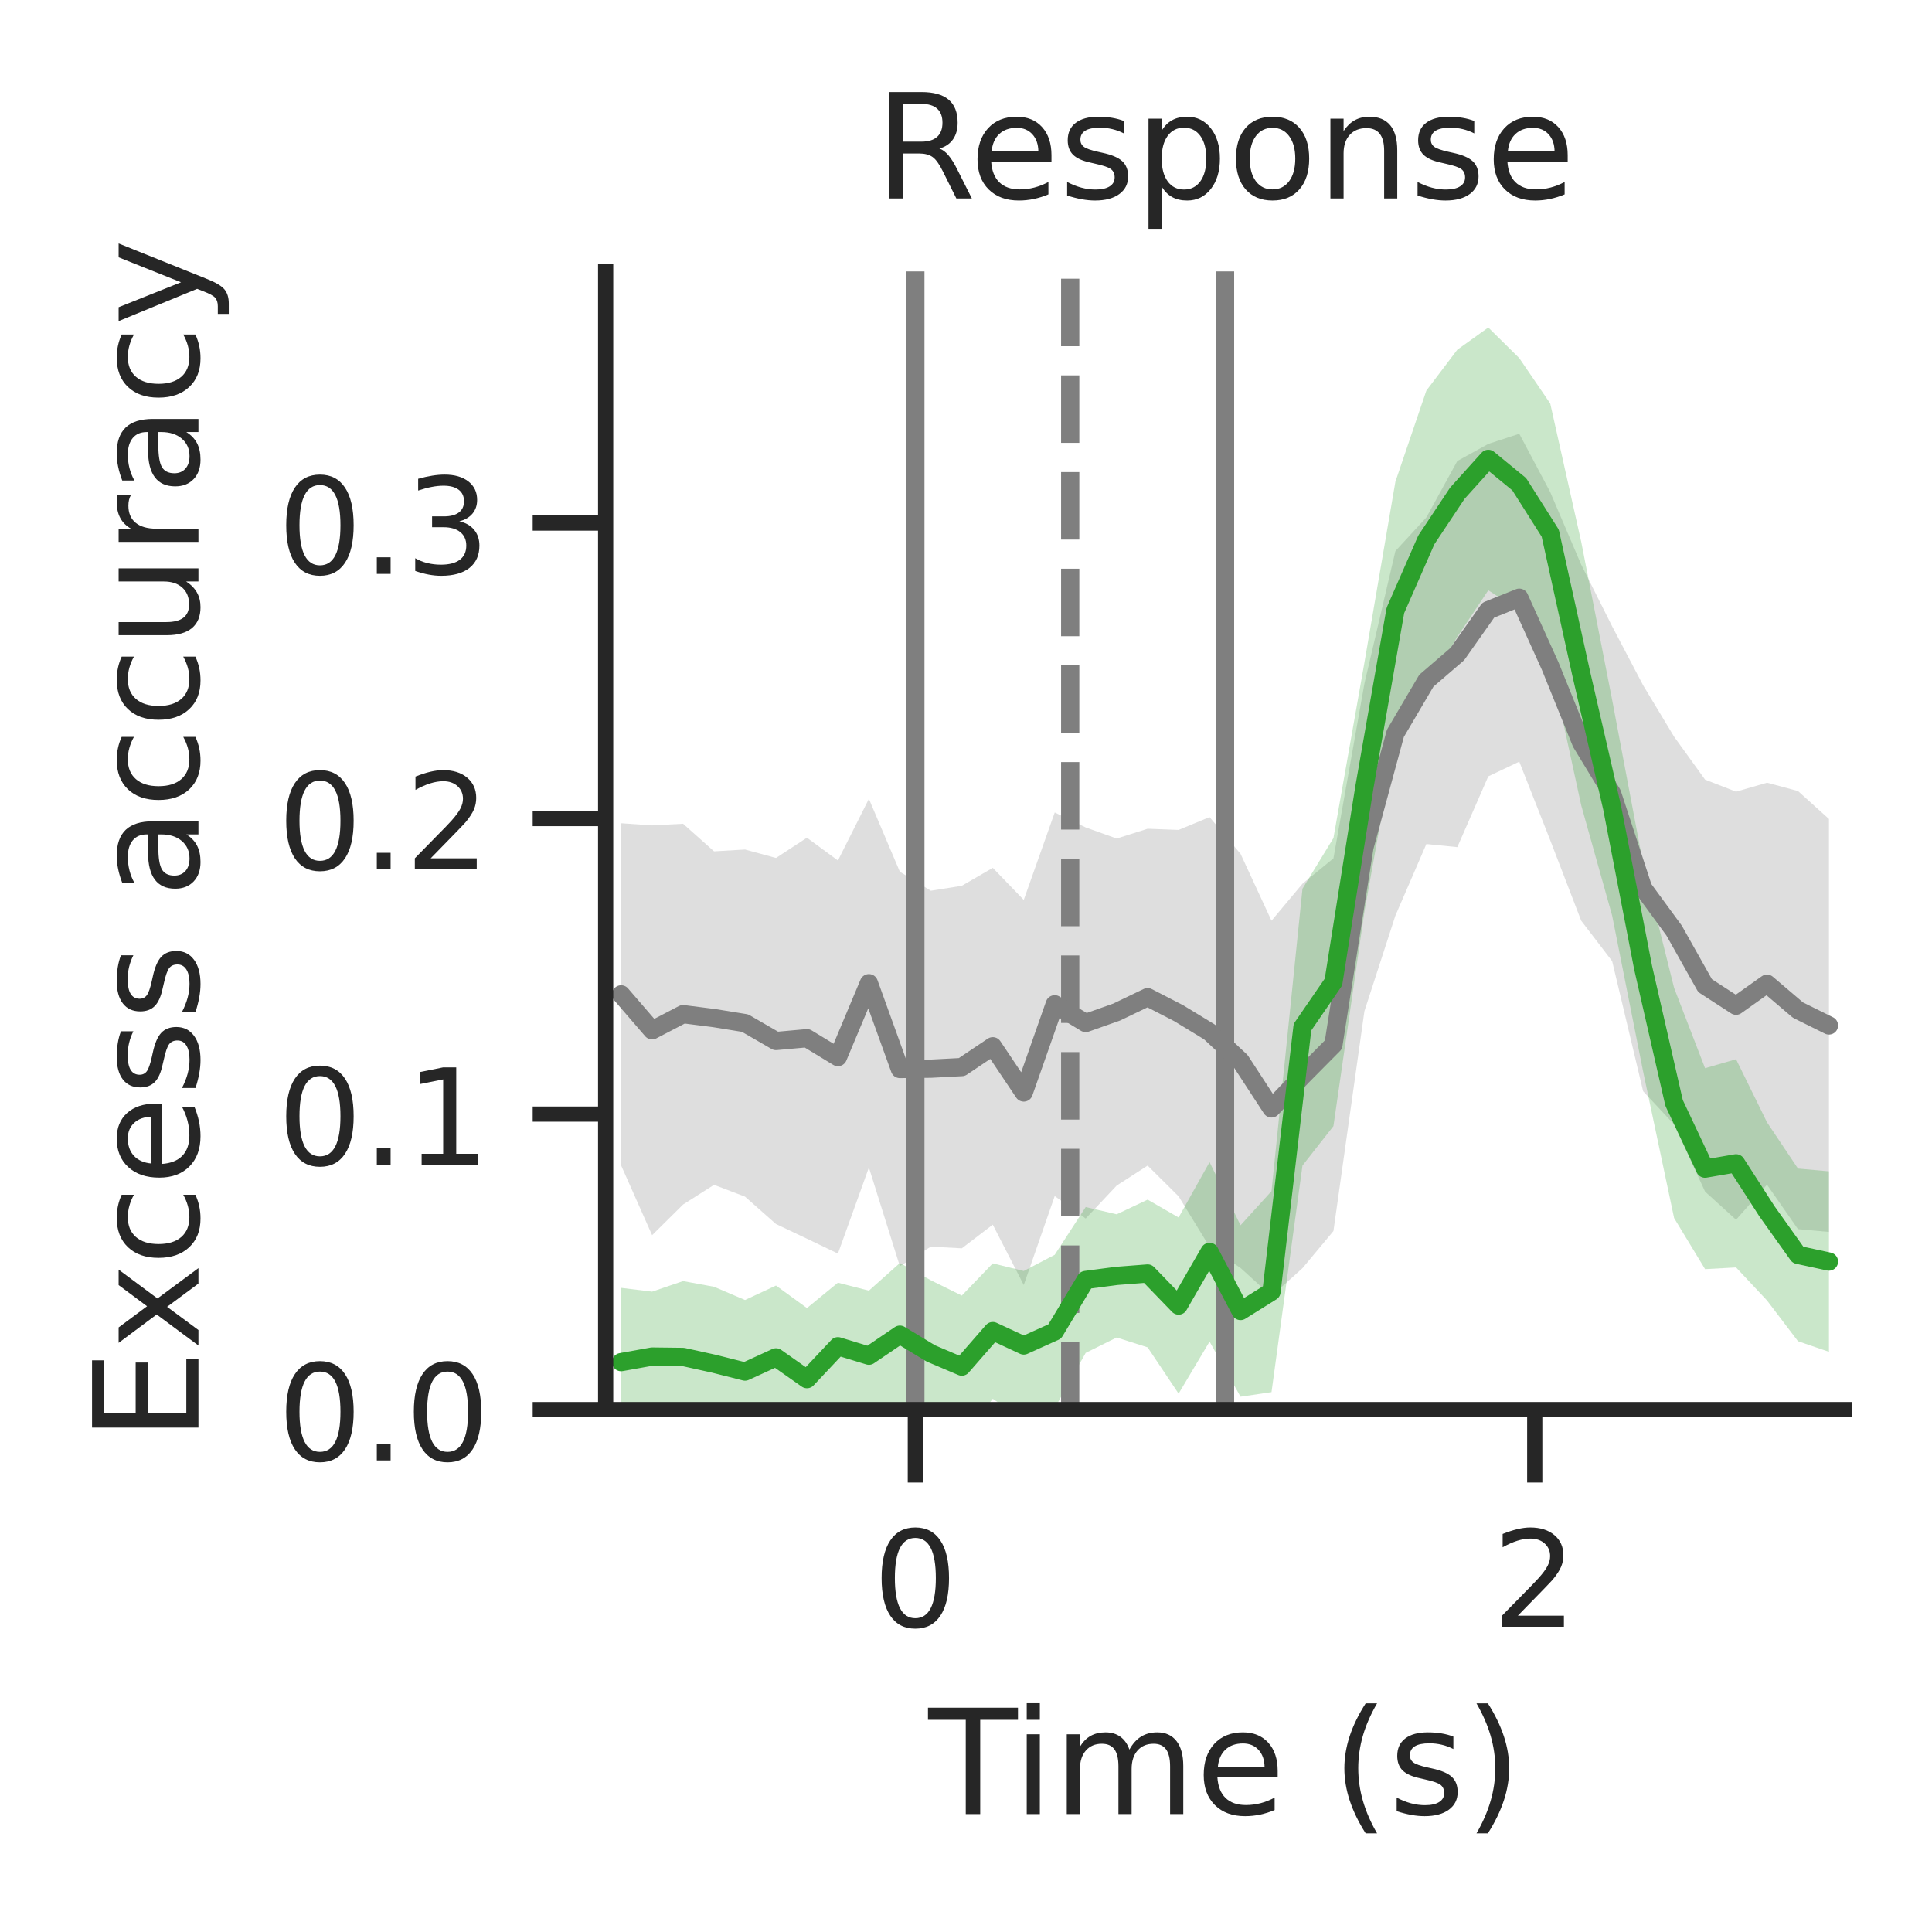
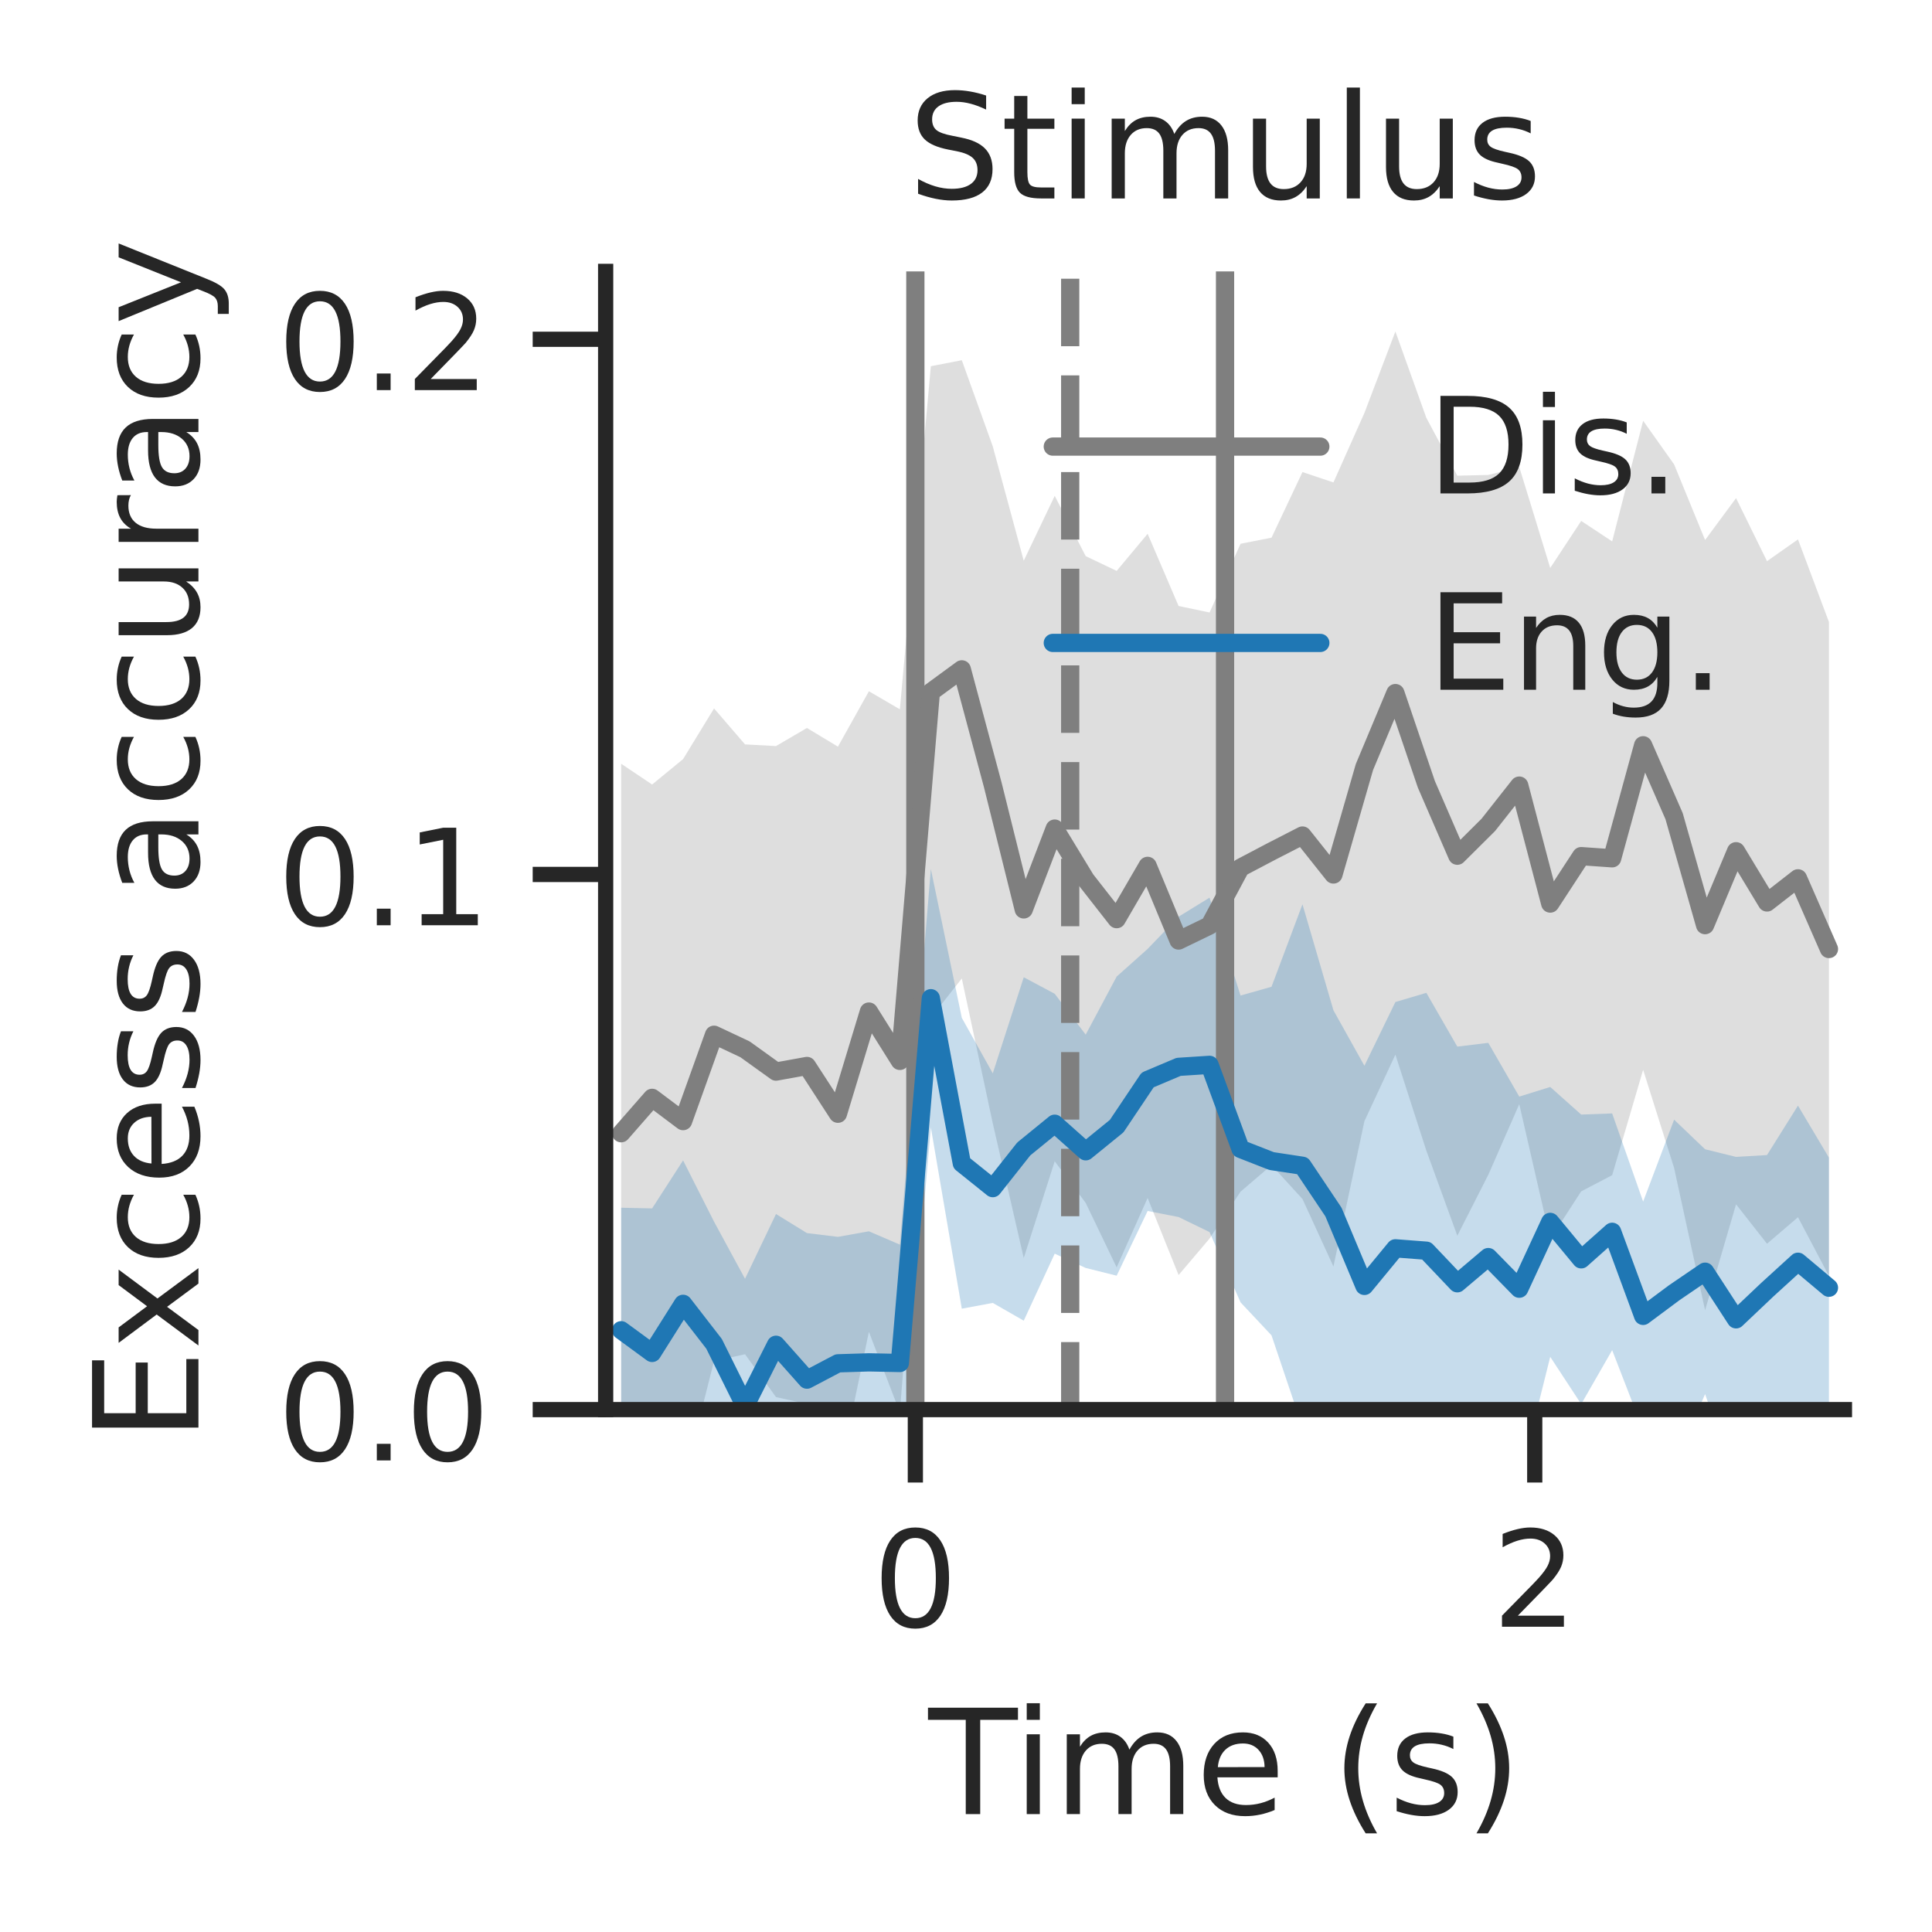
<svg xmlns="http://www.w3.org/2000/svg" xmlns:xlink="http://www.w3.org/1999/xlink" width="158.88pt" height="158.88pt" viewBox="0 0 158.88 158.88" version="1.1">
  <defs>
    <style type="text/css">*{stroke-linejoin: round; stroke-linecap: butt}</style>
  </defs>
  <g id="figure_1">
    <g id="patch_1">
      <path d="M 0 158.88  L 158.88 158.88  L 158.88 0  L 0 0  z " style="fill: #ffffff" />
    </g>
    <g id="axes_1">
      <g id="patch_2">
        <path d="M 49.807 115.92  L 151.68 115.92  L 151.68 22.318  L 49.807 22.318  z " style="fill: #ffffff" />
      </g>
      <g id="matplotlib.axis_1">
        <g id="xtick_1">
          <g id="line2d_1">
            <defs>
-               <path id="m0c5acce30c" d="M 0 0  L 0 6  " style="stroke: #262626; stroke-width: 1.25" />
-             </defs>
-             <g>
-               <use xlink:href="#m0c5acce30c" x="75.275" y="115.92" style="fill: #262626; stroke: #262626; stroke-width: 1.25" />
+               <path id="mdcc69cf883" d="M 0 0  L 0 6  " style="stroke: #262626; stroke-width: 1.25" />
+             </defs>
+             <g>
+               <use xlink:href="#mdcc69cf883" x="75.275" y="115.92" style="fill: #262626; stroke: #262626; stroke-width: 1.25" />
            </g>
          </g>
          <g id="text_1">
            <g style="fill: #262626" transform="translate(71.7759 133.7781) scale(0.11 -0.11)">
              <defs>
                <path id="DejaVuSans-30" d="M 2034 4250  Q 1547 4250 1301 3770  Q 1056 3291 1056 2328  Q 1056 1369 1301 889  Q 1547 409 2034 409  Q 2525 409 2770 889  Q 3016 1369 3016 2328  Q 3016 3291 2770 3770  Q 2525 4250 2034 4250  z M 2034 4750  Q 2819 4750 3233 4129  Q 3647 3509 3647 2328  Q 3647 1150 3233 529  Q 2819 -91 2034 -91  Q 1250 -91 836 529  Q 422 1150 422 2328  Q 422 3509 836 4129  Q 1250 4750 2034 4750  z " transform="scale(0.015625)" />
              </defs>
              <use xlink:href="#DejaVuSans-30" />
            </g>
          </g>
        </g>
        <g id="xtick_2">
          <g id="line2d_2">
            <g>
-               <use xlink:href="#m0c5acce30c" x="126.211" y="115.92" style="fill: #262626; stroke: #262626; stroke-width: 1.25" />
+               <use xlink:href="#mdcc69cf883" x="126.211" y="115.92" style="fill: #262626; stroke: #262626; stroke-width: 1.25" />
            </g>
          </g>
          <g id="text_2">
            <g style="fill: #262626" transform="translate(122.7121 133.7781) scale(0.11 -0.11)">
              <defs>
                <path id="DejaVuSans-32" d="M 1228 531  L 3431 531  L 3431 0  L 469 0  L 469 531  Q 828 903 1448 1529  Q 2069 2156 2228 2338  Q 2531 2678 2651 2914  Q 2772 3150 2772 3378  Q 2772 3750 2511 3984  Q 2250 4219 1831 4219  Q 1534 4219 1204 4116  Q 875 4013 500 3803  L 500 4441  Q 881 4594 1212 4672  Q 1544 4750 1819 4750  Q 2544 4750 2975 4387  Q 3406 4025 3406 3419  Q 3406 3131 3298 2873  Q 3191 2616 2906 2266  Q 2828 2175 2409 1742  Q 1991 1309 1228 531  z " transform="scale(0.015625)" />
              </defs>
              <use xlink:href="#DejaVuSans-32" />
            </g>
          </g>
        </g>
        <g id="text_3">
          <g style="fill: #262626" transform="translate(76.34867 149.1839) scale(0.12 -0.12)">
            <defs>
              <path id="DejaVuSans-54" d="M -19 4666  L 3928 4666  L 3928 4134  L 2272 4134  L 2272 0  L 1638 0  L 1638 4134  L -19 4134  L -19 4666  z " transform="scale(0.015625)" />
              <path id="DejaVuSans-69" d="M 603 3500  L 1178 3500  L 1178 0  L 603 0  L 603 3500  z M 603 4863  L 1178 4863  L 1178 4134  L 603 4134  L 603 4863  z " transform="scale(0.015625)" />
              <path id="DejaVuSans-6d" d="M 3328 2828  Q 3544 3216 3844 3400  Q 4144 3584 4550 3584  Q 5097 3584 5394 3201  Q 5691 2819 5691 2113  L 5691 0  L 5113 0  L 5113 2094  Q 5113 2597 4934 2840  Q 4756 3084 4391 3084  Q 3944 3084 3684 2787  Q 3425 2491 3425 1978  L 3425 0  L 2847 0  L 2847 2094  Q 2847 2600 2669 2842  Q 2491 3084 2119 3084  Q 1678 3084 1418 2786  Q 1159 2488 1159 1978  L 1159 0  L 581 0  L 581 3500  L 1159 3500  L 1159 2956  Q 1356 3278 1631 3431  Q 1906 3584 2284 3584  Q 2666 3584 2933 3390  Q 3200 3197 3328 2828  z " transform="scale(0.015625)" />
              <path id="DejaVuSans-65" d="M 3597 1894  L 3597 1613  L 953 1613  Q 991 1019 1311 708  Q 1631 397 2203 397  Q 2534 397 2845 478  Q 3156 559 3463 722  L 3463 178  Q 3153 47 2828 -22  Q 2503 -91 2169 -91  Q 1331 -91 842 396  Q 353 884 353 1716  Q 353 2575 817 3079  Q 1281 3584 2069 3584  Q 2775 3584 3186 3129  Q 3597 2675 3597 1894  z M 3022 2063  Q 3016 2534 2758 2815  Q 2500 3097 2075 3097  Q 1594 3097 1305 2825  Q 1016 2553 972 2059  L 3022 2063  z " transform="scale(0.015625)" />
              <path id="DejaVuSans-20" transform="scale(0.015625)" />
              <path id="DejaVuSans-28" d="M 1984 4856  Q 1566 4138 1362 3434  Q 1159 2731 1159 2009  Q 1159 1288 1364 580  Q 1569 -128 1984 -844  L 1484 -844  Q 1016 -109 783 600  Q 550 1309 550 2009  Q 550 2706 781 3412  Q 1013 4119 1484 4856  L 1984 4856  z " transform="scale(0.015625)" />
              <path id="DejaVuSans-73" d="M 2834 3397  L 2834 2853  Q 2591 2978 2328 3040  Q 2066 3103 1784 3103  Q 1356 3103 1142 2972  Q 928 2841 928 2578  Q 928 2378 1081 2264  Q 1234 2150 1697 2047  L 1894 2003  Q 2506 1872 2764 1633  Q 3022 1394 3022 966  Q 3022 478 2636 193  Q 2250 -91 1575 -91  Q 1294 -91 989 -36  Q 684 19 347 128  L 347 722  Q 666 556 975 473  Q 1284 391 1588 391  Q 1994 391 2212 530  Q 2431 669 2431 922  Q 2431 1156 2273 1281  Q 2116 1406 1581 1522  L 1381 1569  Q 847 1681 609 1914  Q 372 2147 372 2553  Q 372 3047 722 3315  Q 1072 3584 1716 3584  Q 2034 3584 2315 3537  Q 2597 3491 2834 3397  z " transform="scale(0.015625)" />
              <path id="DejaVuSans-29" d="M 513 4856  L 1013 4856  Q 1481 4119 1714 3412  Q 1947 2706 1947 2009  Q 1947 1309 1714 600  Q 1481 -109 1013 -844  L 513 -844  Q 928 -128 1133 580  Q 1338 1288 1338 2009  Q 1338 2731 1133 3434  Q 928 4138 513 4856  z " transform="scale(0.015625)" />
            </defs>
            <use xlink:href="#DejaVuSans-54" />
            <use xlink:href="#DejaVuSans-69" transform="translate(57.95898 0)" />
            <use xlink:href="#DejaVuSans-6d" transform="translate(85.74219 0)" />
            <use xlink:href="#DejaVuSans-65" transform="translate(183.1543 0)" />
            <use xlink:href="#DejaVuSans-20" transform="translate(244.6777 0)" />
            <use xlink:href="#DejaVuSans-28" transform="translate(276.4648 0)" />
            <use xlink:href="#DejaVuSans-73" transform="translate(315.4785 0)" />
            <use xlink:href="#DejaVuSans-29" transform="translate(367.5781 0)" />
          </g>
        </g>
      </g>
      <g id="matplotlib.axis_2">
        <g id="ytick_1">
          <g id="line2d_3">
            <defs>
-               <path id="m7189554447" d="M 0 0  L -6 0  " style="stroke: #262626; stroke-width: 1.25" />
-             </defs>
-             <g>
-               <use xlink:href="#m7189554447" x="49.807" y="115.92" style="fill: #262626; stroke: #262626; stroke-width: 1.25" />
+               <path id="m77c060ea18" d="M 0 0  L -6 0  " style="stroke: #262626; stroke-width: 1.25" />
+             </defs>
+             <g>
+               <use xlink:href="#m77c060ea18" x="49.807" y="115.92" style="fill: #262626; stroke: #262626; stroke-width: 1.25" />
            </g>
          </g>
          <g id="text_4">
            <g style="fill: #262626" transform="translate(22.81375 120.099) scale(0.11 -0.11)">
              <defs>
                <path id="DejaVuSans-2e" d="M 684 794  L 1344 794  L 1344 0  L 684 0  L 684 794  z " transform="scale(0.015625)" />
              </defs>
              <use xlink:href="#DejaVuSans-30" />
              <use xlink:href="#DejaVuSans-2e" transform="translate(63.62305 0)" />
              <use xlink:href="#DejaVuSans-30" transform="translate(95.41016 0)" />
            </g>
          </g>
        </g>
        <g id="ytick_2">
          <g id="line2d_4">
            <g>
-               <use xlink:href="#m7189554447" x="49.807" y="91.618" style="fill: #262626; stroke: #262626; stroke-width: 1.25" />
+               <use xlink:href="#m77c060ea18" x="49.807" y="71.911" style="fill: #262626; stroke: #262626; stroke-width: 1.25" />
            </g>
          </g>
          <g id="text_5">
-             <g style="fill: #262626" transform="translate(22.81375 95.79756) scale(0.11 -0.11)">
+             <g style="fill: #262626" transform="translate(22.81375 76.08983) scale(0.11 -0.11)">
              <defs>
                <path id="DejaVuSans-31" d="M 794 531  L 1825 531  L 1825 4091  L 703 3866  L 703 4441  L 1819 4666  L 2450 4666  L 2450 531  L 3481 531  L 3481 0  L 794 0  L 794 531  z " transform="scale(0.015625)" />
              </defs>
              <use xlink:href="#DejaVuSans-30" />
              <use xlink:href="#DejaVuSans-2e" transform="translate(63.62305 0)" />
              <use xlink:href="#DejaVuSans-31" transform="translate(95.41016 0)" />
            </g>
          </g>
        </g>
        <g id="ytick_3">
          <g id="line2d_5">
            <g>
-               <use xlink:href="#m7189554447" x="49.807" y="67.317" style="fill: #262626; stroke: #262626; stroke-width: 1.25" />
+               <use xlink:href="#m77c060ea18" x="49.807" y="27.902" style="fill: #262626; stroke: #262626; stroke-width: 1.25" />
            </g>
          </g>
          <g id="text_6">
-             <g style="fill: #262626" transform="translate(22.81375 71.49614) scale(0.11 -0.11)">
+             <g style="fill: #262626" transform="translate(22.81375 32.08068) scale(0.11 -0.11)">
              <use xlink:href="#DejaVuSans-30" />
              <use xlink:href="#DejaVuSans-2e" transform="translate(63.62305 0)" />
              <use xlink:href="#DejaVuSans-32" transform="translate(95.41016 0)" />
            </g>
          </g>
        </g>
-         <g id="ytick_4">
-           <g id="line2d_6">
-             <g>
-               <use xlink:href="#m7189554447" x="49.807" y="43.016" style="fill: #262626; stroke: #262626; stroke-width: 1.25" />
-             </g>
-           </g>
-           <g id="text_7">
-             <g style="fill: #262626" transform="translate(22.81375 47.19472) scale(0.11 -0.11)">
-               <defs>
-                 <path id="DejaVuSans-33" d="M 2597 2516  Q 3050 2419 3304 2112  Q 3559 1806 3559 1356  Q 3559 666 3084 287  Q 2609 -91 1734 -91  Q 1441 -91 1130 -33  Q 819 25 488 141  L 488 750  Q 750 597 1062 519  Q 1375 441 1716 441  Q 2309 441 2620 675  Q 2931 909 2931 1356  Q 2931 1769 2642 2001  Q 2353 2234 1838 2234  L 1294 2234  L 1294 2753  L 1863 2753  Q 2328 2753 2575 2939  Q 2822 3125 2822 3475  Q 2822 3834 2567 4026  Q 2313 4219 1838 4219  Q 1578 4219 1281 4162  Q 984 4106 628 3988  L 628 4550  Q 988 4650 1302 4700  Q 1616 4750 1894 4750  Q 2613 4750 3031 4423  Q 3450 4097 3450 3541  Q 3450 3153 3228 2886  Q 3006 2619 2597 2516  z " transform="scale(0.015625)" />
-               </defs>
-               <use xlink:href="#DejaVuSans-30" />
-               <use xlink:href="#DejaVuSans-2e" transform="translate(63.62305 0)" />
-               <use xlink:href="#DejaVuSans-33" transform="translate(95.41016 0)" />
-             </g>
-           </g>
-         </g>
-         <g id="text_8">
+         <g id="text_7">
          <g style="fill: #262626" transform="translate(16.31812 118.5768) rotate(-90) scale(0.12 -0.12)">
            <defs>
              <path id="DejaVuSans-45" d="M 628 4666  L 3578 4666  L 3578 4134  L 1259 4134  L 1259 2753  L 3481 2753  L 3481 2222  L 1259 2222  L 1259 531  L 3634 531  L 3634 0  L 628 0  L 628 4666  z " transform="scale(0.015625)" />
              <path id="DejaVuSans-78" d="M 3513 3500  L 2247 1797  L 3578 0  L 2900 0  L 1881 1375  L 863 0  L 184 0  L 1544 1831  L 300 3500  L 978 3500  L 1906 2253  L 2834 3500  L 3513 3500  z " transform="scale(0.015625)" />
              <path id="DejaVuSans-63" d="M 3122 3366  L 3122 2828  Q 2878 2963 2633 3030  Q 2388 3097 2138 3097  Q 1578 3097 1268 2742  Q 959 2388 959 1747  Q 959 1106 1268 751  Q 1578 397 2138 397  Q 2388 397 2633 464  Q 2878 531 3122 666  L 3122 134  Q 2881 22 2623 -34  Q 2366 -91 2075 -91  Q 1284 -91 818 406  Q 353 903 353 1747  Q 353 2603 823 3093  Q 1294 3584 2113 3584  Q 2378 3584 2631 3529  Q 2884 3475 3122 3366  z " transform="scale(0.015625)" />
              <path id="DejaVuSans-61" d="M 2194 1759  Q 1497 1759 1228 1600  Q 959 1441 959 1056  Q 959 750 1161 570  Q 1363 391 1709 391  Q 2188 391 2477 730  Q 2766 1069 2766 1631  L 2766 1759  L 2194 1759  z M 3341 1997  L 3341 0  L 2766 0  L 2766 531  Q 2569 213 2275 61  Q 1981 -91 1556 -91  Q 1019 -91 701 211  Q 384 513 384 1019  Q 384 1609 779 1909  Q 1175 2209 1959 2209  L 2766 2209  L 2766 2266  Q 2766 2663 2505 2880  Q 2244 3097 1772 3097  Q 1472 3097 1187 3025  Q 903 2953 641 2809  L 641 3341  Q 956 3463 1253 3523  Q 1550 3584 1831 3584  Q 2591 3584 2966 3190  Q 3341 2797 3341 1997  z " transform="scale(0.015625)" />
              <path id="DejaVuSans-75" d="M 544 1381  L 544 3500  L 1119 3500  L 1119 1403  Q 1119 906 1312 657  Q 1506 409 1894 409  Q 2359 409 2629 706  Q 2900 1003 2900 1516  L 2900 3500  L 3475 3500  L 3475 0  L 2900 0  L 2900 538  Q 2691 219 2414 64  Q 2138 -91 1772 -91  Q 1169 -91 856 284  Q 544 659 544 1381  z M 1991 3584  L 1991 3584  z " transform="scale(0.015625)" />
              <path id="DejaVuSans-72" d="M 2631 2963  Q 2534 3019 2420 3045  Q 2306 3072 2169 3072  Q 1681 3072 1420 2755  Q 1159 2438 1159 1844  L 1159 0  L 581 0  L 581 3500  L 1159 3500  L 1159 2956  Q 1341 3275 1631 3429  Q 1922 3584 2338 3584  Q 2397 3584 2469 3576  Q 2541 3569 2628 3553  L 2631 2963  z " transform="scale(0.015625)" />
              <path id="DejaVuSans-79" d="M 2059 -325  Q 1816 -950 1584 -1140  Q 1353 -1331 966 -1331  L 506 -1331  L 506 -850  L 844 -850  Q 1081 -850 1212 -737  Q 1344 -625 1503 -206  L 1606 56  L 191 3500  L 800 3500  L 1894 763  L 2988 3500  L 3597 3500  L 2059 -325  z " transform="scale(0.015625)" />
            </defs>
            <use xlink:href="#DejaVuSans-45" />
            <use xlink:href="#DejaVuSans-78" transform="translate(63.18359 0)" />
            <use xlink:href="#DejaVuSans-63" transform="translate(120.6133 0)" />
            <use xlink:href="#DejaVuSans-65" transform="translate(175.5938 0)" />
            <use xlink:href="#DejaVuSans-73" transform="translate(237.1172 0)" />
            <use xlink:href="#DejaVuSans-73" transform="translate(289.2168 0)" />
            <use xlink:href="#DejaVuSans-20" transform="translate(341.3164 0)" />
            <use xlink:href="#DejaVuSans-61" transform="translate(373.1035 0)" />
            <use xlink:href="#DejaVuSans-63" transform="translate(434.3828 0)" />
            <use xlink:href="#DejaVuSans-63" transform="translate(489.3633 0)" />
            <use xlink:href="#DejaVuSans-75" transform="translate(544.3438 0)" />
            <use xlink:href="#DejaVuSans-72" transform="translate(607.7227 0)" />
            <use xlink:href="#DejaVuSans-61" transform="translate(648.8359 0)" />
            <use xlink:href="#DejaVuSans-63" transform="translate(710.1152 0)" />
            <use xlink:href="#DejaVuSans-79" transform="translate(765.0957 0)" />
          </g>
        </g>
      </g>
      <g id="FillBetweenPolyCollection_1">
-         <path d="M 51.081 67.701  L 51.081 95.844  L 53.627 101.577  L 56.174 99.056  L 58.721 97.435  L 61.268 98.408  L 63.815 100.659  L 66.361 101.866  L 68.908 103.09  L 71.455 96.012  L 74.002 104.13  L 76.549 102.517  L 79.095 102.657  L 81.642 100.712  L 84.189 105.676  L 86.736 98.361  L 89.283 100.207  L 91.83 97.497  L 94.376 95.854  L 96.923 98.382  L 99.47 102.537  L 102.017 104.273  L 104.564 106.587  L 107.11 104.291  L 109.657 101.236  L 112.204 83.155  L 114.751 75.3  L 117.298 69.411  L 119.844 69.666  L 122.391 63.844  L 124.938 62.637  L 127.485 69.101  L 130.032 75.716  L 132.578 79.043  L 135.125 89.739  L 137.672 92.469  L 140.219 97.994  L 142.766 100.307  L 145.312 97.426  L 147.859 101.08  L 150.406 101.309  L 150.406 67.349  L 150.406 67.349  L 147.859 65.051  L 145.312 64.368  L 142.766 65.104  L 140.219 64.114  L 137.672 60.583  L 135.125 56.357  L 132.578 51.508  L 130.032 46.435  L 127.485 40.468  L 124.938 35.67  L 122.391 36.506  L 119.844 37.911  L 117.298 42.549  L 114.751 45.317  L 112.204 56.219  L 109.657 70.588  L 107.11 72.675  L 104.564 75.717  L 102.017 70.214  L 99.47 67.197  L 96.923 68.251  L 94.376 68.154  L 91.83 68.96  L 89.283 68.046  L 86.736 66.816  L 84.189 74.007  L 81.642 71.369  L 79.095 72.845  L 76.549 73.251  L 74.002 71.69  L 71.455 65.695  L 68.908 70.766  L 66.361 68.891  L 63.815 70.556  L 61.268 69.862  L 58.721 70.012  L 56.174 67.743  L 53.627 67.877  L 51.081 67.701  z " clip-path="url(#pd3b1ac7c03)" style="fill: #7f7f7f; fill-opacity: 0.25" />
+         <path d="M 51.081 62.807  L 51.081 123.577  L 53.627 116.049  L 56.174 121.964  L 58.721 111.926  L 61.268 111.369  L 63.815 114.892  L 66.361 115.457  L 68.908 121.775  L 71.455 109.525  L 74.002 116.155  L 76.549 83.702  L 79.095 80.465  L 81.642 92.384  L 84.189 103.459  L 86.736 95.5  L 89.283 98.925  L 91.83 104.225  L 94.376 98.516  L 96.923 104.855  L 99.47 101.852  L 102.017 98.001  L 104.564 95.818  L 107.11 98.6  L 109.657 104.155  L 112.204 92.203  L 114.751 86.731  L 117.298 94.63  L 119.844 101.62  L 122.391 96.614  L 124.938 90.805  L 127.485 101.902  L 130.032 97.972  L 132.578 96.645  L 135.125 87.976  L 137.672 96.053  L 140.219 107.751  L 142.766 99.039  L 145.312 102.281  L 147.859 100.102  L 150.406 104.932  L 150.406 51.153  L 150.406 51.153  L 147.859 44.358  L 145.312 46.149  L 142.766 40.964  L 140.219 44.409  L 137.672 38.19  L 135.125 34.601  L 132.578 44.523  L 130.032 42.839  L 127.485 46.708  L 124.938 38.404  L 122.391 39.06  L 119.844 39.118  L 117.298 34.366  L 114.751 27.261  L 112.204 33.961  L 109.657 39.672  L 107.11 38.821  L 104.564 44.217  L 102.017 44.718  L 99.47 50.369  L 96.923 49.835  L 94.376 43.897  L 91.83 46.949  L 89.283 45.734  L 86.736 40.779  L 84.189 46.113  L 81.642 36.711  L 79.095 29.624  L 76.549 30.117  L 74.002 58.33  L 71.455 56.847  L 68.908 61.403  L 66.361 59.866  L 63.815 61.354  L 61.268 61.216  L 58.721 58.259  L 56.174 62.425  L 53.627 64.516  L 51.081 62.807  z " clip-path="url(#p5c6167679a)" style="fill: #7f7f7f; fill-opacity: 0.25" />
      </g>
      <g id="FillBetweenPolyCollection_2">
-         <path d="M 51.081 105.909  L 51.081 118.122  L 53.627 116.896  L 56.174 117.827  L 58.721 118.482  L 61.268 118.681  L 63.815 117.533  L 66.361 119.261  L 68.908 115.937  L 71.455 116.837  L 74.002 115.651  L 76.549 117.317  L 79.095 118.225  L 81.642 115.032  L 84.189 116.776  L 86.736 115.805  L 89.283 111.256  L 91.83 109.992  L 94.376 110.802  L 96.923 114.608  L 99.47 110.329  L 102.017 114.86  L 104.564 114.486  L 107.11 95.853  L 109.657 92.607  L 112.204 74.973  L 114.751 60.783  L 117.298 56.663  L 119.844 52.366  L 122.391 48.542  L 124.938 50.203  L 127.485 54.504  L 130.032 66.227  L 132.578 75.305  L 135.125 88.121  L 137.672 100.169  L 140.219 104.369  L 142.766 104.229  L 145.312 106.945  L 147.859 110.296  L 150.406 111.167  L 150.406 96.326  L 150.406 96.326  L 147.859 96.097  L 145.312 92.293  L 142.766 87.106  L 140.219 87.844  L 137.672 81.242  L 135.125 71.04  L 132.578 57.564  L 130.032 44.552  L 127.485 33.186  L 124.938 29.45  L 122.391 26.934  L 119.844 28.759  L 117.298 32.123  L 114.751 39.617  L 112.204 54.493  L 109.657 68.92  L 107.11 73.085  L 104.564 97.955  L 102.017 100.762  L 99.47 95.569  L 96.923 100.12  L 94.376 98.654  L 91.83 99.859  L 89.283 99.263  L 86.736 103.189  L 84.189 104.521  L 81.642 103.895  L 79.095 106.543  L 76.549 105.285  L 74.002 103.866  L 71.455 106.139  L 68.908 105.483  L 66.361 107.57  L 63.815 105.72  L 61.268 106.907  L 58.721 105.82  L 56.174 105.351  L 53.627 106.221  L 51.081 105.909  z " clip-path="url(#pd3b1ac7c03)" style="fill: #2ca02c; fill-opacity: 0.25" />
+         <path d="M 51.081 99.319  L 51.081 119.469  L 53.627 123.145  L 56.174 119.019  L 58.721 120.553  L 61.268 126.125  L 63.815 121.343  L 66.361 125.507  L 68.908 122.515  L 71.455 122.812  L 74.002 121.822  L 76.549 92.71  L 79.095 107.621  L 81.642 107.147  L 84.189 108.607  L 86.736 103.096  L 89.283 104.272  L 91.83 104.908  L 94.376 99.585  L 96.923 100.085  L 99.47 101.322  L 102.017 107.099  L 104.564 109.813  L 107.11 117.37  L 109.657 116.26  L 112.204 123.851  L 114.751 122.912  L 117.298 124.056  L 119.844 124.994  L 122.391 120.995  L 124.938 121.778  L 127.485 111.58  L 130.032 115.468  L 132.578 111.031  L 135.125 117.608  L 137.672 120.555  L 140.219 114.646  L 142.766 121.854  L 145.312 117.177  L 147.859 116.599  L 150.406 116.593  L 150.406 95.202  L 150.406 95.202  L 147.859 90.921  L 145.312 94.987  L 142.766 95.138  L 140.219 94.511  L 137.672 92.076  L 135.125 98.815  L 132.578 91.564  L 130.032 91.657  L 127.485 89.387  L 124.938 90.179  L 122.391 85.759  L 119.844 86.069  L 117.298 81.647  L 114.751 82.401  L 112.204 87.645  L 109.657 83.082  L 107.11 74.366  L 104.564 81.149  L 102.017 81.869  L 99.47 73.817  L 96.923 75.384  L 94.376 78.036  L 91.83 80.309  L 89.283 85.084  L 86.736 81.724  L 84.189 80.366  L 81.642 88.266  L 79.095 83.705  L 76.549 71.465  L 74.002 102.353  L 71.455 101.257  L 68.908 101.714  L 66.361 101.404  L 63.815 99.835  L 61.268 105.161  L 58.721 100.465  L 56.174 95.426  L 53.627 99.375  L 51.081 99.319  z " clip-path="url(#p5c6167679a)" style="fill: #1f77b4; fill-opacity: 0.25" />
+       </g>
+       <g id="line2d_6">
+         <path d="M 75.275 115.92  L 75.275 22.318  " clip-path="url(#p5c6167679a)" style="fill: none; stroke: #7f7f7f; stroke-width: 1.5; stroke-linecap: round" />
      </g>
      <g id="line2d_7">
-         <path d="M 75.275 115.92  L 75.275 22.318  " clip-path="url(#pd3b1ac7c03)" style="fill: none; stroke: #7f7f7f; stroke-width: 1.5; stroke-linecap: round" />
+         <path d="M 88.009 115.92  L 88.009 22.318  " clip-path="url(#p5c6167679a)" style="fill: none; stroke-dasharray: 5.55,2.4; stroke-dashoffset: 0; stroke: #7f7f7f; stroke-width: 1.5" />
      </g>
      <g id="line2d_8">
-         <path d="M 88.009 115.92  L 88.009 22.318  " clip-path="url(#pd3b1ac7c03)" style="fill: none; stroke-dasharray: 5.55,2.4; stroke-dashoffset: 0; stroke: #7f7f7f; stroke-width: 1.5" />
+         <path d="M 100.743 115.92  L 100.743 22.318  " clip-path="url(#p5c6167679a)" style="fill: none; stroke: #7f7f7f; stroke-width: 1.5; stroke-linecap: round" />
      </g>
      <g id="line2d_9">
-         <path d="M 100.743 115.92  L 100.743 22.318  " clip-path="url(#pd3b1ac7c03)" style="fill: none; stroke: #7f7f7f; stroke-width: 1.5; stroke-linecap: round" />
+         <path d="M 51.081 93.192  L 53.627 90.283  L 56.174 92.195  L 58.721 85.093  L 61.268 86.292  L 63.815 88.123  L 66.361 87.662  L 68.908 91.589  L 71.455 83.186  L 74.002 87.243  L 76.549 56.91  L 79.095 55.045  L 81.642 64.548  L 84.189 74.786  L 86.736 68.14  L 89.283 72.33  L 91.83 75.587  L 94.376 71.206  L 96.923 77.345  L 99.47 76.11  L 102.017 71.359  L 104.564 70.018  L 107.11 68.711  L 109.657 71.914  L 112.204 63.082  L 114.751 56.996  L 117.298 64.498  L 119.844 70.369  L 122.391 67.837  L 124.938 64.605  L 127.485 74.305  L 130.032 70.405  L 132.578 70.584  L 135.125 61.288  L 137.672 67.121  L 140.219 76.08  L 142.766 70.002  L 145.312 74.215  L 147.859 72.23  L 150.406 78.043  " clip-path="url(#p5c6167679a)" style="fill: none; stroke: #7f7f7f; stroke-width: 1.5; stroke-linecap: round" />
      </g>
      <g id="line2d_10">
-         <path d="M 51.081 81.773  L 53.627 84.727  L 56.174 83.399  L 58.721 83.723  L 61.268 84.135  L 63.815 85.607  L 66.361 85.378  L 68.908 86.928  L 71.455 80.854  L 74.002 87.91  L 76.549 87.884  L 79.095 87.751  L 81.642 86.041  L 84.189 89.841  L 86.736 82.589  L 89.283 84.127  L 91.83 83.228  L 94.376 82.004  L 96.923 83.316  L 99.47 84.867  L 102.017 87.243  L 104.564 91.152  L 107.11 88.483  L 109.657 85.912  L 112.204 69.687  L 114.751 60.308  L 117.298 55.98  L 119.844 53.788  L 122.391 50.175  L 124.938 49.153  L 127.485 54.785  L 130.032 61.075  L 132.578 65.275  L 135.125 73.048  L 137.672 76.526  L 140.219 81.054  L 142.766 82.705  L 145.312 80.897  L 147.859 83.066  L 150.406 84.329  " clip-path="url(#pd3b1ac7c03)" style="fill: none; stroke: #7f7f7f; stroke-width: 1.5; stroke-linecap: round" />
-       </g>
-       <g id="line2d_11">
-         <path d="M 51.081 112.016  L 53.627 111.559  L 56.174 111.589  L 58.721 112.151  L 61.268 112.794  L 63.815 111.626  L 66.361 113.416  L 68.908 110.71  L 71.455 111.488  L 74.002 109.759  L 76.549 111.301  L 79.095 112.384  L 81.642 109.463  L 84.189 110.648  L 86.736 109.497  L 89.283 105.26  L 91.83 104.926  L 94.376 104.728  L 96.923 107.364  L 99.47 102.949  L 102.017 107.811  L 104.564 106.221  L 107.11 84.469  L 109.657 80.763  L 112.204 64.733  L 114.751 50.2  L 117.298 44.393  L 119.844 40.563  L 122.391 37.738  L 124.938 39.826  L 127.485 43.845  L 130.032 55.39  L 132.578 66.434  L 135.125 79.581  L 137.672 90.706  L 140.219 96.106  L 142.766 95.667  L 145.312 99.619  L 147.859 103.196  L 150.406 103.746  " clip-path="url(#pd3b1ac7c03)" style="fill: none; stroke: #2ca02c; stroke-width: 1.5; stroke-linecap: round" />
+         <path d="M 51.081 109.394  L 53.627 111.26  L 56.174 107.222  L 58.721 110.509  L 61.268 115.643  L 63.815 110.589  L 66.361 113.456  L 68.908 112.114  L 71.455 112.035  L 74.002 112.087  L 76.549 82.088  L 79.095 95.663  L 81.642 97.707  L 84.189 94.486  L 86.736 92.41  L 89.283 94.678  L 91.83 92.608  L 94.376 88.811  L 96.923 87.734  L 99.47 87.57  L 102.017 94.484  L 104.564 95.481  L 107.11 95.868  L 109.657 99.671  L 112.204 105.748  L 114.751 102.656  L 117.298 102.852  L 119.844 105.532  L 122.391 103.377  L 124.938 105.978  L 127.485 100.484  L 130.032 103.563  L 132.578 101.298  L 135.125 108.212  L 137.672 106.316  L 140.219 104.578  L 142.766 108.496  L 145.312 106.082  L 147.859 103.76  L 150.406 105.898  " clip-path="url(#p5c6167679a)" style="fill: none; stroke: #1f77b4; stroke-width: 1.5; stroke-linecap: round" />
      </g>
      <g id="patch_3">
        <path d="M 49.807 115.92  L 49.807 22.318  " style="fill: none; stroke: #262626; stroke-width: 1.25; stroke-linejoin: miter; stroke-linecap: square" />
      </g>
      <g id="patch_4">
        <path d="M 49.807 115.92  L 151.68 115.92  " style="fill: none; stroke: #262626; stroke-width: 1.25; stroke-linejoin: miter; stroke-linecap: square" />
      </g>
-       <g id="text_9">
-         <g style="fill: #262626" transform="translate(71.92648 16.31812) scale(0.12 -0.12)">
+       <g id="text_8">
+         <g style="fill: #262626" transform="translate(74.67335 16.31812) scale(0.12 -0.12)">
          <defs>
-             <path id="DejaVuSans-52" d="M 2841 2188  Q 3044 2119 3236 1894  Q 3428 1669 3622 1275  L 4263 0  L 3584 0  L 2988 1197  Q 2756 1666 2539 1819  Q 2322 1972 1947 1972  L 1259 1972  L 1259 0  L 628 0  L 628 4666  L 2053 4666  Q 2853 4666 3247 4331  Q 3641 3997 3641 3322  Q 3641 2881 3436 2590  Q 3231 2300 2841 2188  z M 1259 4147  L 1259 2491  L 2053 2491  Q 2509 2491 2742 2702  Q 2975 2913 2975 3322  Q 2975 3731 2742 3939  Q 2509 4147 2053 4147  L 1259 4147  z " transform="scale(0.015625)" />
-             <path id="DejaVuSans-70" d="M 1159 525  L 1159 -1331  L 581 -1331  L 581 3500  L 1159 3500  L 1159 2969  Q 1341 3281 1617 3432  Q 1894 3584 2278 3584  Q 2916 3584 3314 3078  Q 3713 2572 3713 1747  Q 3713 922 3314 415  Q 2916 -91 2278 -91  Q 1894 -91 1617 61  Q 1341 213 1159 525  z M 3116 1747  Q 3116 2381 2855 2742  Q 2594 3103 2138 3103  Q 1681 3103 1420 2742  Q 1159 2381 1159 1747  Q 1159 1113 1420 752  Q 1681 391 2138 391  Q 2594 391 2855 752  Q 3116 1113 3116 1747  z " transform="scale(0.015625)" />
-             <path id="DejaVuSans-6f" d="M 1959 3097  Q 1497 3097 1228 2736  Q 959 2375 959 1747  Q 959 1119 1226 758  Q 1494 397 1959 397  Q 2419 397 2687 759  Q 2956 1122 2956 1747  Q 2956 2369 2687 2733  Q 2419 3097 1959 3097  z M 1959 3584  Q 2709 3584 3137 3096  Q 3566 2609 3566 1747  Q 3566 888 3137 398  Q 2709 -91 1959 -91  Q 1206 -91 779 398  Q 353 888 353 1747  Q 353 2609 779 3096  Q 1206 3584 1959 3584  z " transform="scale(0.015625)" />
-             <path id="DejaVuSans-6e" d="M 3513 2113  L 3513 0  L 2938 0  L 2938 2094  Q 2938 2591 2744 2837  Q 2550 3084 2163 3084  Q 1697 3084 1428 2787  Q 1159 2491 1159 1978  L 1159 0  L 581 0  L 581 3500  L 1159 3500  L 1159 2956  Q 1366 3272 1645 3428  Q 1925 3584 2291 3584  Q 2894 3584 3203 3211  Q 3513 2838 3513 2113  z " transform="scale(0.015625)" />
+             <path id="DejaVuSans-53" d="M 3425 4513  L 3425 3897  Q 3066 4069 2747 4153  Q 2428 4238 2131 4238  Q 1616 4238 1336 4038  Q 1056 3838 1056 3469  Q 1056 3159 1242 3001  Q 1428 2844 1947 2747  L 2328 2669  Q 3034 2534 3370 2195  Q 3706 1856 3706 1288  Q 3706 609 3251 259  Q 2797 -91 1919 -91  Q 1588 -91 1214 -16  Q 841 59 441 206  L 441 856  Q 825 641 1194 531  Q 1563 422 1919 422  Q 2459 422 2753 634  Q 3047 847 3047 1241  Q 3047 1584 2836 1778  Q 2625 1972 2144 2069  L 1759 2144  Q 1053 2284 737 2584  Q 422 2884 422 3419  Q 422 4038 858 4394  Q 1294 4750 2059 4750  Q 2388 4750 2728 4690  Q 3069 4631 3425 4513  z " transform="scale(0.015625)" />
+             <path id="DejaVuSans-74" d="M 1172 4494  L 1172 3500  L 2356 3500  L 2356 3053  L 1172 3053  L 1172 1153  Q 1172 725 1289 603  Q 1406 481 1766 481  L 2356 481  L 2356 0  L 1766 0  Q 1100 0 847 248  Q 594 497 594 1153  L 594 3053  L 172 3053  L 172 3500  L 594 3500  L 594 4494  L 1172 4494  z " transform="scale(0.015625)" />
+             <path id="DejaVuSans-6c" d="M 603 4863  L 1178 4863  L 1178 0  L 603 0  L 603 4863  z " transform="scale(0.015625)" />
          </defs>
-           <use xlink:href="#DejaVuSans-52" />
-           <use xlink:href="#DejaVuSans-65" transform="translate(64.98242 0)" />
-           <use xlink:href="#DejaVuSans-73" transform="translate(126.5059 0)" />
-           <use xlink:href="#DejaVuSans-70" transform="translate(178.6055 0)" />
-           <use xlink:href="#DejaVuSans-6f" transform="translate(242.082 0)" />
-           <use xlink:href="#DejaVuSans-6e" transform="translate(303.2637 0)" />
-           <use xlink:href="#DejaVuSans-73" transform="translate(366.6426 0)" />
-           <use xlink:href="#DejaVuSans-65" transform="translate(418.7422 0)" />
+           <use xlink:href="#DejaVuSans-53" />
+           <use xlink:href="#DejaVuSans-74" transform="translate(63.47656 0)" />
+           <use xlink:href="#DejaVuSans-69" transform="translate(102.6855 0)" />
+           <use xlink:href="#DejaVuSans-6d" transform="translate(130.4688 0)" />
+           <use xlink:href="#DejaVuSans-75" transform="translate(227.8809 0)" />
+           <use xlink:href="#DejaVuSans-6c" transform="translate(291.2598 0)" />
+           <use xlink:href="#DejaVuSans-75" transform="translate(319.043 0)" />
+           <use xlink:href="#DejaVuSans-73" transform="translate(382.4219 0)" />
+         </g>
+       </g>
+       <g id="legend_1">
+         <g id="line2d_11">
+           <path d="M 86.578 36.726  L 97.578 36.726  L 108.578 36.726  " style="fill: none; stroke: #7f7f7f; stroke-width: 1.5; stroke-linecap: round" />
+         </g>
+         <g id="text_9">
+           <g style="fill: #262626" transform="translate(117.3784 40.57641) scale(0.11 -0.11)">
+             <defs>
+               <path id="DejaVuSans-44" d="M 1259 4147  L 1259 519  L 2022 519  Q 2988 519 3436 956  Q 3884 1394 3884 2338  Q 3884 3275 3436 3711  Q 2988 4147 2022 4147  L 1259 4147  z M 628 4666  L 1925 4666  Q 3281 4666 3915 4102  Q 4550 3538 4550 2338  Q 4550 1131 3912 565  Q 3275 0 1925 0  L 628 0  L 628 4666  z " transform="scale(0.015625)" />
+             </defs>
+             <use xlink:href="#DejaVuSans-44" />
+             <use xlink:href="#DejaVuSans-69" transform="translate(77.00195 0)" />
+             <use xlink:href="#DejaVuSans-73" transform="translate(104.7852 0)" />
+             <use xlink:href="#DejaVuSans-2e" transform="translate(156.8848 0)" />
+           </g>
+         </g>
+         <g id="line2d_12">
+           <path d="M 86.578 52.872  L 97.578 52.872  L 108.578 52.872  " style="fill: none; stroke: #1f77b4; stroke-width: 1.5; stroke-linecap: round" />
+         </g>
+         <g id="text_10">
+           <g style="fill: #262626" transform="translate(117.3784 56.72234) scale(0.11 -0.11)">
+             <defs>
+               <path id="DejaVuSans-6e" d="M 3513 2113  L 3513 0  L 2938 0  L 2938 2094  Q 2938 2591 2744 2837  Q 2550 3084 2163 3084  Q 1697 3084 1428 2787  Q 1159 2491 1159 1978  L 1159 0  L 581 0  L 581 3500  L 1159 3500  L 1159 2956  Q 1366 3272 1645 3428  Q 1925 3584 2291 3584  Q 2894 3584 3203 3211  Q 3513 2838 3513 2113  z " transform="scale(0.015625)" />
+               <path id="DejaVuSans-67" d="M 2906 1791  Q 2906 2416 2648 2759  Q 2391 3103 1925 3103  Q 1463 3103 1205 2759  Q 947 2416 947 1791  Q 947 1169 1205 825  Q 1463 481 1925 481  Q 2391 481 2648 825  Q 2906 1169 2906 1791  z M 3481 434  Q 3481 -459 3084 -895  Q 2688 -1331 1869 -1331  Q 1566 -1331 1297 -1286  Q 1028 -1241 775 -1147  L 775 -588  Q 1028 -725 1275 -790  Q 1522 -856 1778 -856  Q 2344 -856 2625 -561  Q 2906 -266 2906 331  L 2906 616  Q 2728 306 2450 153  Q 2172 0 1784 0  Q 1141 0 747 490  Q 353 981 353 1791  Q 353 2603 747 3093  Q 1141 3584 1784 3584  Q 2172 3584 2450 3431  Q 2728 3278 2906 2969  L 2906 3500  L 3481 3500  L 3481 434  z " transform="scale(0.015625)" />
+             </defs>
+             <use xlink:href="#DejaVuSans-45" />
+             <use xlink:href="#DejaVuSans-6e" transform="translate(63.18359 0)" />
+             <use xlink:href="#DejaVuSans-67" transform="translate(126.5625 0)" />
+             <use xlink:href="#DejaVuSans-2e" transform="translate(190.0391 0)" />
+           </g>
        </g>
      </g>
    </g>
  </g>
  <defs>
-     <clipPath id="pd3b1ac7c03">
+     <clipPath id="p5c6167679a">
      <rect x="49.807" y="22.318" width="101.872" height="93.602" />
    </clipPath>
  </defs>
</svg>
